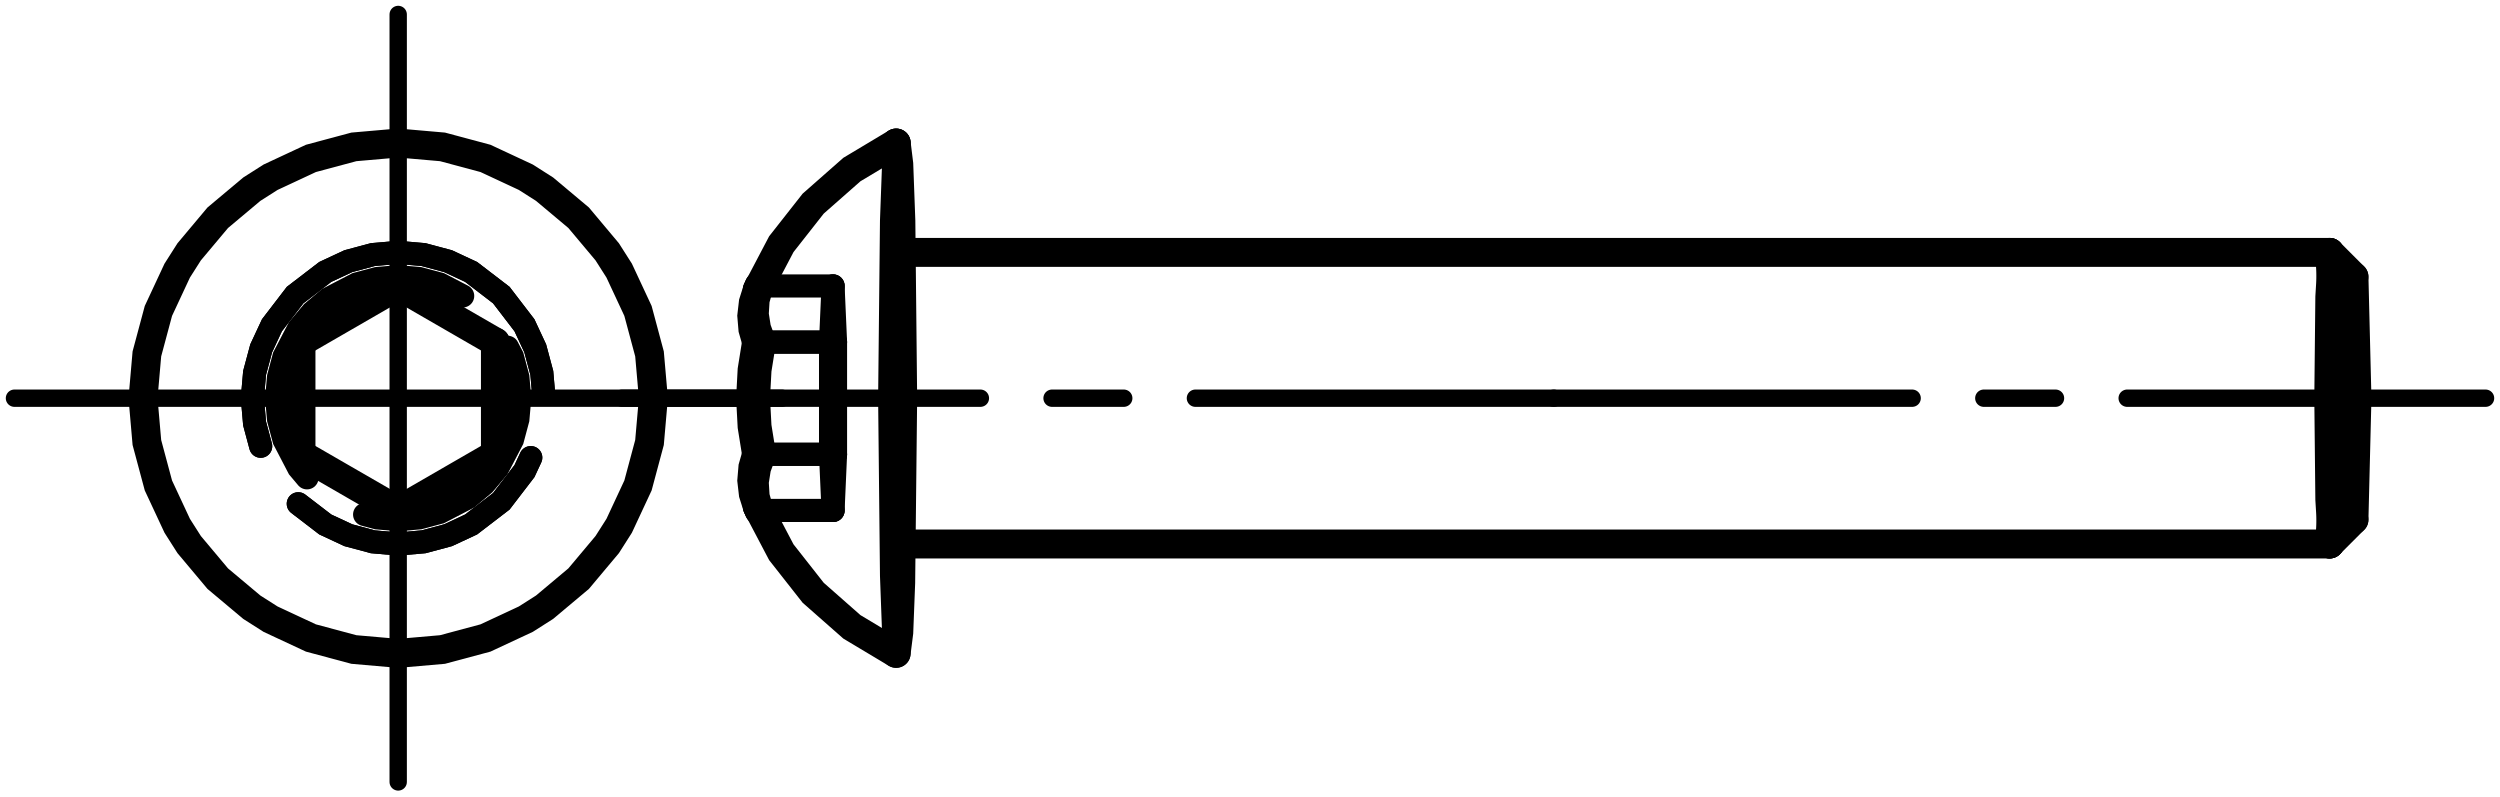
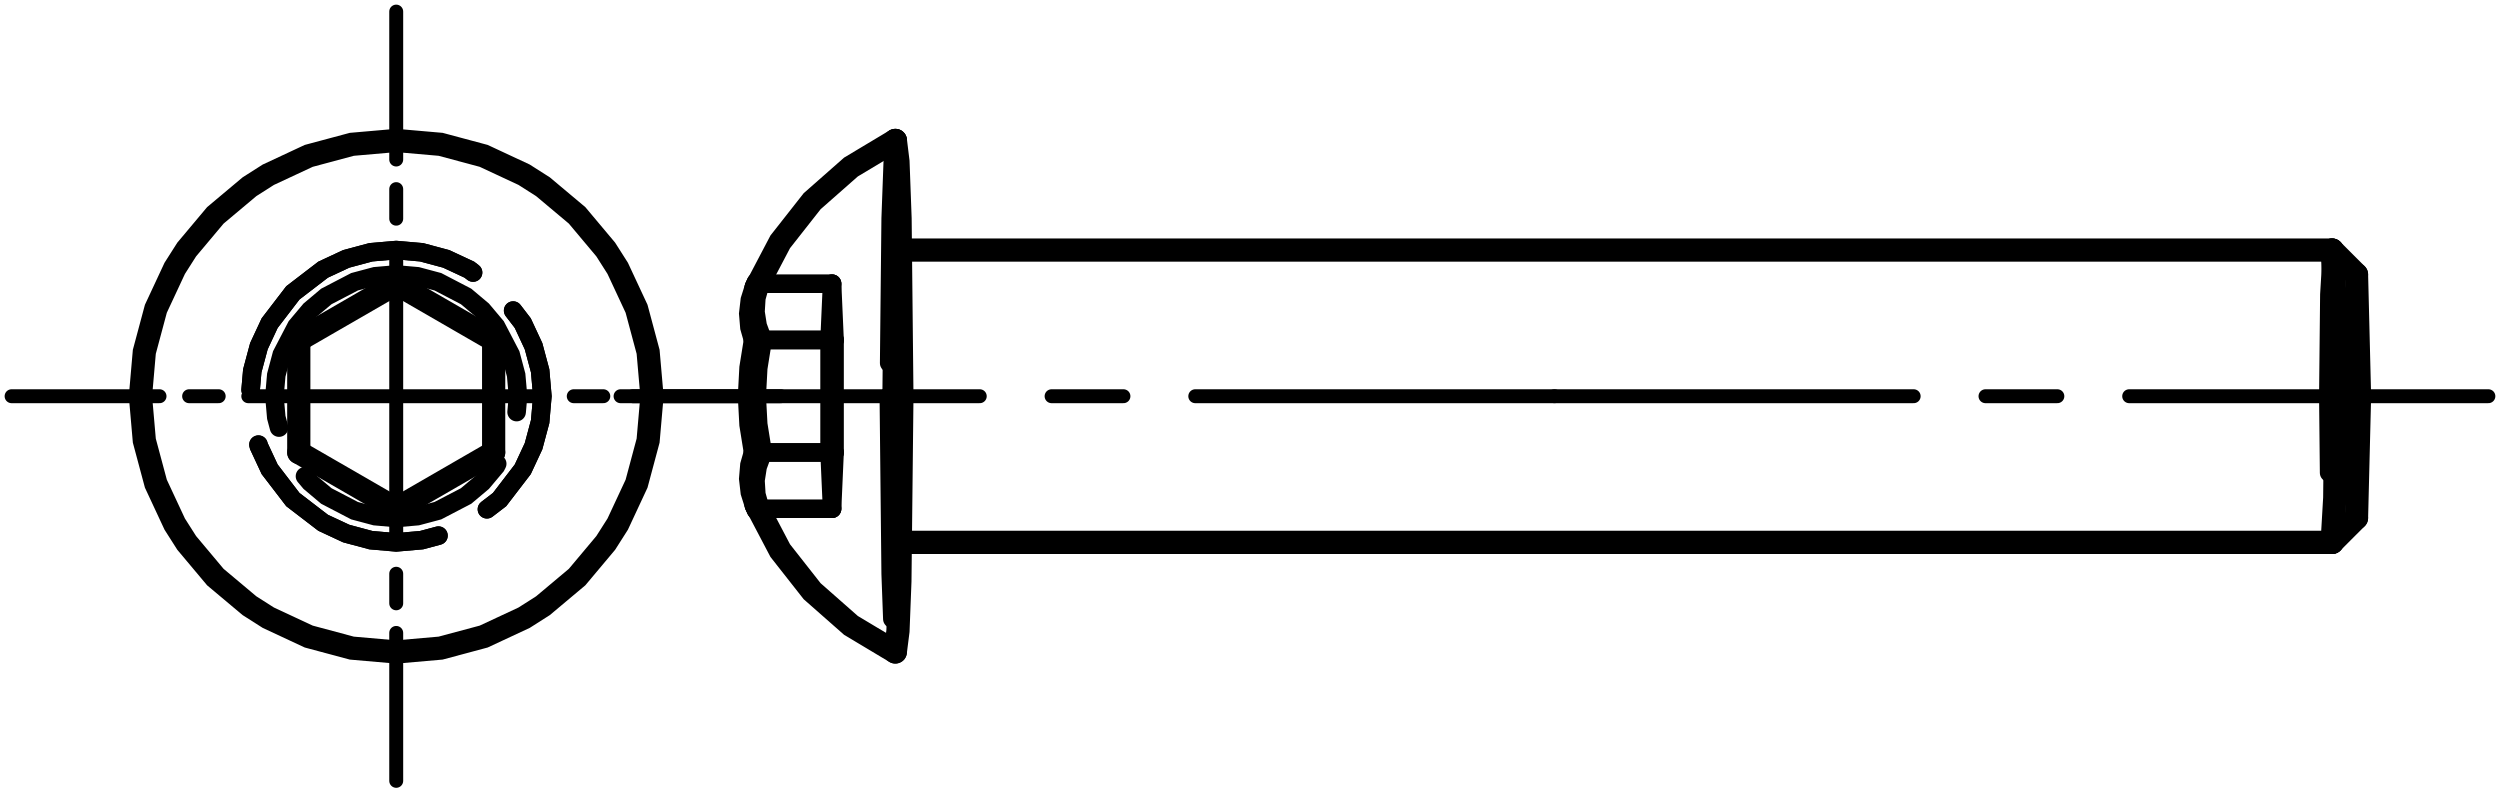
- <svg xmlns="http://www.w3.org/2000/svg" width="102.87mm" height="32.77mm" viewBox="-16.385 -16.385 102.87 32.77" version="1.1">
+ <svg xmlns="http://www.w3.org/2000/svg" width="102.633mm" height="32.533mm" viewBox="-16.266 -16.266 102.633 32.533" version="1.1">
  <g transform="scale(1,-1)" stroke-linecap="round">
-     <g fill="none" stroke="rgb(0,0,0)" stroke-width="1.19" id="Visible">
+     <g fill="none" stroke="rgb(0,0,0)" stroke-width="0.953" id="Visible">
      <path d="M 0.0,10.5 L -1.823,10.341 L -3.591,9.867 L -5.25,9.093 L -6.023,8.601 L -7.425,7.425 L -8.601,6.023 L -9.093,5.25 L -9.867,3.591 L -10.341,1.823 L -10.5,-0.0 L -10.341,-1.823 L -9.867,-3.591 L -9.093,-5.25 L -8.601,-6.023 L -7.425,-7.425 L -6.023,-8.601 L -5.25,-9.093 L -3.591,-9.867 L -1.823,-10.341 L 0.0,-10.5 L 1.823,-10.341 L 3.591,-9.867 L 5.25,-9.093 L 6.023,-8.601 L 7.425,-7.425 L 8.601,-6.023 L 9.093,-5.25 L 9.867,-3.591 L 10.341,-1.823 L 10.5,0.0 L 10.341,1.823 L 9.867,3.591 L 9.093,5.25 L 8.601,6.023 L 7.425,7.425 L 6.023,8.601 L 5.25,9.093 L 3.591,9.867 L 1.823,10.341 L -0.0,10.5" />
      <line x1="0.0" y1="4.619" x2="-4.0" y2="2.309" />
      <line x1="-4.0" y1="2.309" x2="-4.0" y2="-2.309" />
      <line x1="-4.0" y1="-2.309" x2="-0.0" y2="-4.619" />
      <line x1="0.0" y1="-4.619" x2="4.0" y2="-2.309" />
      <line x1="4.0" y1="-2.309" x2="4.0" y2="2.309" />
      <line x1="4.0" y1="2.309" x2="0.0" y2="4.619" />
      <line x1="20.492" y1="10.5" x2="20.489" y2="10.499" />
      <path d="M 20.489,-10.499 L 20.598,-9.64 L 20.677,-7.597 L 20.759,-0.003 L 20.684,7.3 L 20.598,9.635 L 20.492,10.5" />
      <line x1="14.848" y1="4.619" x2="14.778" y2="4.46" />
      <path d="M 14.778,4.46 L 14.612,3.935 L 14.549,3.388 L 14.595,2.839 L 14.746,2.309" />
      <path d="M 14.746,2.309 L 14.562,1.161 L 14.5,-0.0 L 14.562,-1.161 L 14.746,-2.309" />
      <path d="M 14.746,-2.309 L 14.595,-2.839 L 14.549,-3.388 L 14.612,-3.935 L 14.778,-4.46" />
      <line x1="14.778" y1="-4.46" x2="14.848" y2="-4.619" />
      <path d="M 14.848,-4.619 L 14.689,-4.046 L 14.653,-3.454 L 14.745,-2.867 L 14.95,-2.309" />
      <path d="M 14.95,-2.309 L 14.766,-1.161 L 14.704,0.0 L 14.766,1.161 L 14.95,2.309" />
      <path d="M 14.95,2.309 L 14.745,2.867 L 14.653,3.454 L 14.689,4.046 L 14.848,4.619" />
      <line x1="14.95" y1="2.309" x2="14.746" y2="2.309" />
      <line x1="14.95" y1="-2.309" x2="14.746" y2="-2.309" />
      <line x1="79.473" y1="-6.0" x2="79.477" y2="-5.998" />
      <path d="M 79.477,-5.998 L 79.583,-4.17 L 79.626,-0.0 L 79.583,4.169 L 79.477,5.998" />
      <line x1="79.477" y1="5.998" x2="79.473" y2="6.0" />
      <line x1="20.712" y1="6.0" x2="79.473" y2="6.0" />
      <path d="M 80.476,-4.998 L 80.6,-0.0 L 80.476,4.998" />
      <path d="M 14.778,-4.46 L 15.765,-6.338 L 17.076,-8.006 L 18.669,-9.409 L 20.489,-10.499" />
      <path d="M 20.489,10.499 L 18.669,9.409 L 17.076,8.006 L 15.765,6.338 L 14.778,4.46" />
      <line x1="20.712" y1="-6.0" x2="79.473" y2="-6.0" />
      <line x1="80.476" y1="4.998" x2="79.477" y2="5.998" />
      <line x1="80.476" y1="-4.998" x2="79.477" y2="-5.998" />
    </g>
-     <g fill="none" stroke="rgb(0,0,0)" stroke-width="0.952" id="Hidden" stroke-dasharray="11.422 2.855">
+     <g fill="none" stroke="rgb(0,0,0)" stroke-width="0.762" id="Hidden" stroke-dasharray="9.146 2.287">
      <path d="M 0.0,6.0 L -1.042,5.909 L -2.052,5.638 L -3.0,5.196 L -4.243,4.243 L -5.196,3.0 L -5.638,2.052 L -5.909,1.042 L -6.0,0.0 L -5.909,-1.042 L -5.638,-2.052 L -5.196,-3.0 L -4.243,-4.243 L -3.0,-5.196 L -2.052,-5.638 L -1.042,-5.909 L -0.0,-6.0 L 1.042,-5.909 L 2.052,-5.638 L 3.0,-5.196 L 4.243,-4.243 L 5.196,-3.0 L 5.638,-2.052 L 5.909,-1.042 L 6.0,-0.0 L 5.909,1.042 L 5.638,2.052 L 5.196,3.0 L 4.243,4.243 L 3.0,5.196 L 2.052,5.638 L 1.042,5.909 L 0.0,6.0" />
      <line x1="0.0" y1="4.619" x2="-4.0" y2="2.309" />
      <line x1="-4.0" y1="2.309" x2="-4.0" y2="-2.309" />
      <line x1="-4.0" y1="-2.309" x2="-0.0" y2="-4.619" />
      <line x1="0.0" y1="-4.619" x2="4.0" y2="-2.309" />
      <line x1="4.0" y1="-2.309" x2="4.0" y2="2.309" />
      <line x1="4.0" y1="2.309" x2="0.0" y2="4.619" />
      <path d="M 0.0,6.0 L -1.042,5.909 L -2.052,5.638 L -3.0,5.196 L -4.243,4.243 L -5.196,3.0 L -5.638,2.052 L -5.909,1.042 L -6.0,0.0 L -5.909,-1.042 L -5.638,-2.052 L -5.196,-3.0 L -4.243,-4.243 L -3.0,-5.196 L -2.052,-5.638 L -1.042,-5.909 L -0.0,-6.0 L 1.042,-5.909 L 2.052,-5.638 L 3.0,-5.196 L 4.243,-4.243 L 5.196,-3.0 L 5.638,-2.052 L 5.909,-1.042 L 6.0,-0.0 L 5.909,1.042 L 5.638,2.052 L 5.196,3.0 L 4.243,4.243 L 3.0,5.196 L 2.052,5.638 L 1.042,5.909 L 0.0,6.0" />
      <path d="M 0.0,5.0 L -0.868,4.924 L -1.71,4.699 L -2.868,4.096 L -3.535,3.535 L -4.096,2.868 L -4.699,1.71 L -4.924,0.868 L -5.0,-0.0 L -4.924,-0.868 L -4.699,-1.71 L -4.096,-2.868 L -3.535,-3.535 L -2.868,-4.096 L -1.71,-4.699 L -0.868,-4.924 L 0.0,-5.0 L 0.868,-4.924 L 1.71,-4.699 L 2.868,-4.096 L 3.535,-3.535 L 4.096,-2.868 L 4.699,-1.71 L 4.924,-0.868 L 5.0,0.0 L 4.924,0.868 L 4.699,1.71 L 4.096,2.868 L 3.535,3.535 L 2.868,4.096 L 1.71,4.699 L 0.868,4.924 L -0.0,5.0" />
      <path d="M 20.489,10.499 L 20.386,9.634 L 20.3,7.3 L 20.224,0.0 M 20.224,0.001 L 20.3,-7.299 L 20.386,-9.633 L 20.489,-10.499" />
      <path d="M 20.492,6.0 L 20.382,4.173 L 20.339,0.001 L 20.386,-4.339 L 20.492,-6.0" />
      <path d="M 20.492,-6.0 L 20.598,-4.34 L 20.645,-0.168 L 20.602,4.172 L 20.492,6.0" />
      <line x1="17.893" y1="4.619" x2="17.791" y2="2.309" />
      <line x1="17.791" y1="2.309" x2="14.95" y2="2.309" />
      <line x1="17.893" y1="4.619" x2="14.848" y2="4.619" />
      <line x1="17.791" y1="2.309" x2="17.791" y2="-2.309" />
      <line x1="17.791" y1="-2.309" x2="14.95" y2="-2.309" />
      <line x1="17.791" y1="-2.309" x2="17.893" y2="-4.619" />
      <line x1="17.893" y1="-4.619" x2="14.848" y2="-4.619" />
      <line x1="17.893" y1="-4.619" x2="17.995" y2="-2.309" />
      <line x1="17.995" y1="-2.309" x2="14.95" y2="-2.309" />
      <line x1="17.995" y1="-2.309" x2="17.995" y2="2.309" />
      <line x1="17.995" y1="2.309" x2="14.95" y2="2.309" />
      <line x1="17.995" y1="2.309" x2="17.893" y2="4.619" />
      <path d="M 79.473,6.0 L 79.363,4.173 L 79.32,0.001 L 79.363,-4.172 L 79.473,-6.0" />
      <line x1="20.492" y1="6.0" x2="20.712" y2="6.0" />
      <path d="M 80.472,5.0 L 80.381,3.477 L 80.345,-0.001 L 80.385,-3.618 L 80.476,-4.998" />
      <line x1="80.476" y1="4.998" x2="80.472" y2="5.0" />
      <line x1="20.492" y1="-6.0" x2="20.712" y2="-6.0" />
    </g>
-     <g fill="none" stroke="rgb(0,0,0)" stroke-width="0.714" id="Center">
-       <line x1="0.0" y1="-0.0" x2="-15.79" y2="-0.0" />
-       <line x1="0.0" y1="-0.0" x2="15.79" y2="-0.0" />
-       <line x1="0.0" y1="-0.0" x2="0.0" y2="-15.79" />
-       <line x1="0.0" y1="-0.0" x2="0.0" y2="15.79" />
+     <g fill="none" stroke="rgb(0,0,0)" stroke-width="0.572" id="Center">
+       <line x1="0.0" y1="-0.0" x2="-6.073" y2="-0.0" />
+       <line x1="-7.288" y1="-0.0" x2="-8.502" y2="-0.0" />
+       <line x1="-9.717" y1="-0.0" x2="-15.79" y2="-0.0" />
+       <line x1="0.0" y1="-0.0" x2="6.073" y2="-0.0" />
+       <line x1="7.288" y1="-0.0" x2="8.502" y2="-0.0" />
+       <line x1="9.717" y1="-0.0" x2="15.79" y2="-0.0" />
+       <line x1="0.0" y1="-0.0" x2="0.0" y2="-6.073" />
+       <line x1="0.0" y1="-7.288" x2="0.0" y2="-8.502" />
+       <line x1="0.0" y1="-9.717" x2="0.0" y2="-15.79" />
+       <line x1="0.0" y1="-0.0" x2="0.0" y2="6.073" />
+       <line x1="0.0" y1="7.288" x2="0.0" y2="8.502" />
+       <line x1="0.0" y1="9.717" x2="0.0" y2="15.79" />
      <line x1="47.55" y1="-0.0" x2="32.804" y2="-0.0" />
      <line x1="29.855" y1="-0.0" x2="26.905" y2="-0.0" />
      <line x1="23.956" y1="-0.0" x2="9.21" y2="-0.0" />
      <line x1="47.55" y1="-0.0" x2="62.296" y2="-0.0" />
      <line x1="65.245" y1="-0.0" x2="68.195" y2="-0.0" />
      <line x1="71.144" y1="-0.0" x2="85.89" y2="-0.0" />
    </g>
  </g>
</svg>
